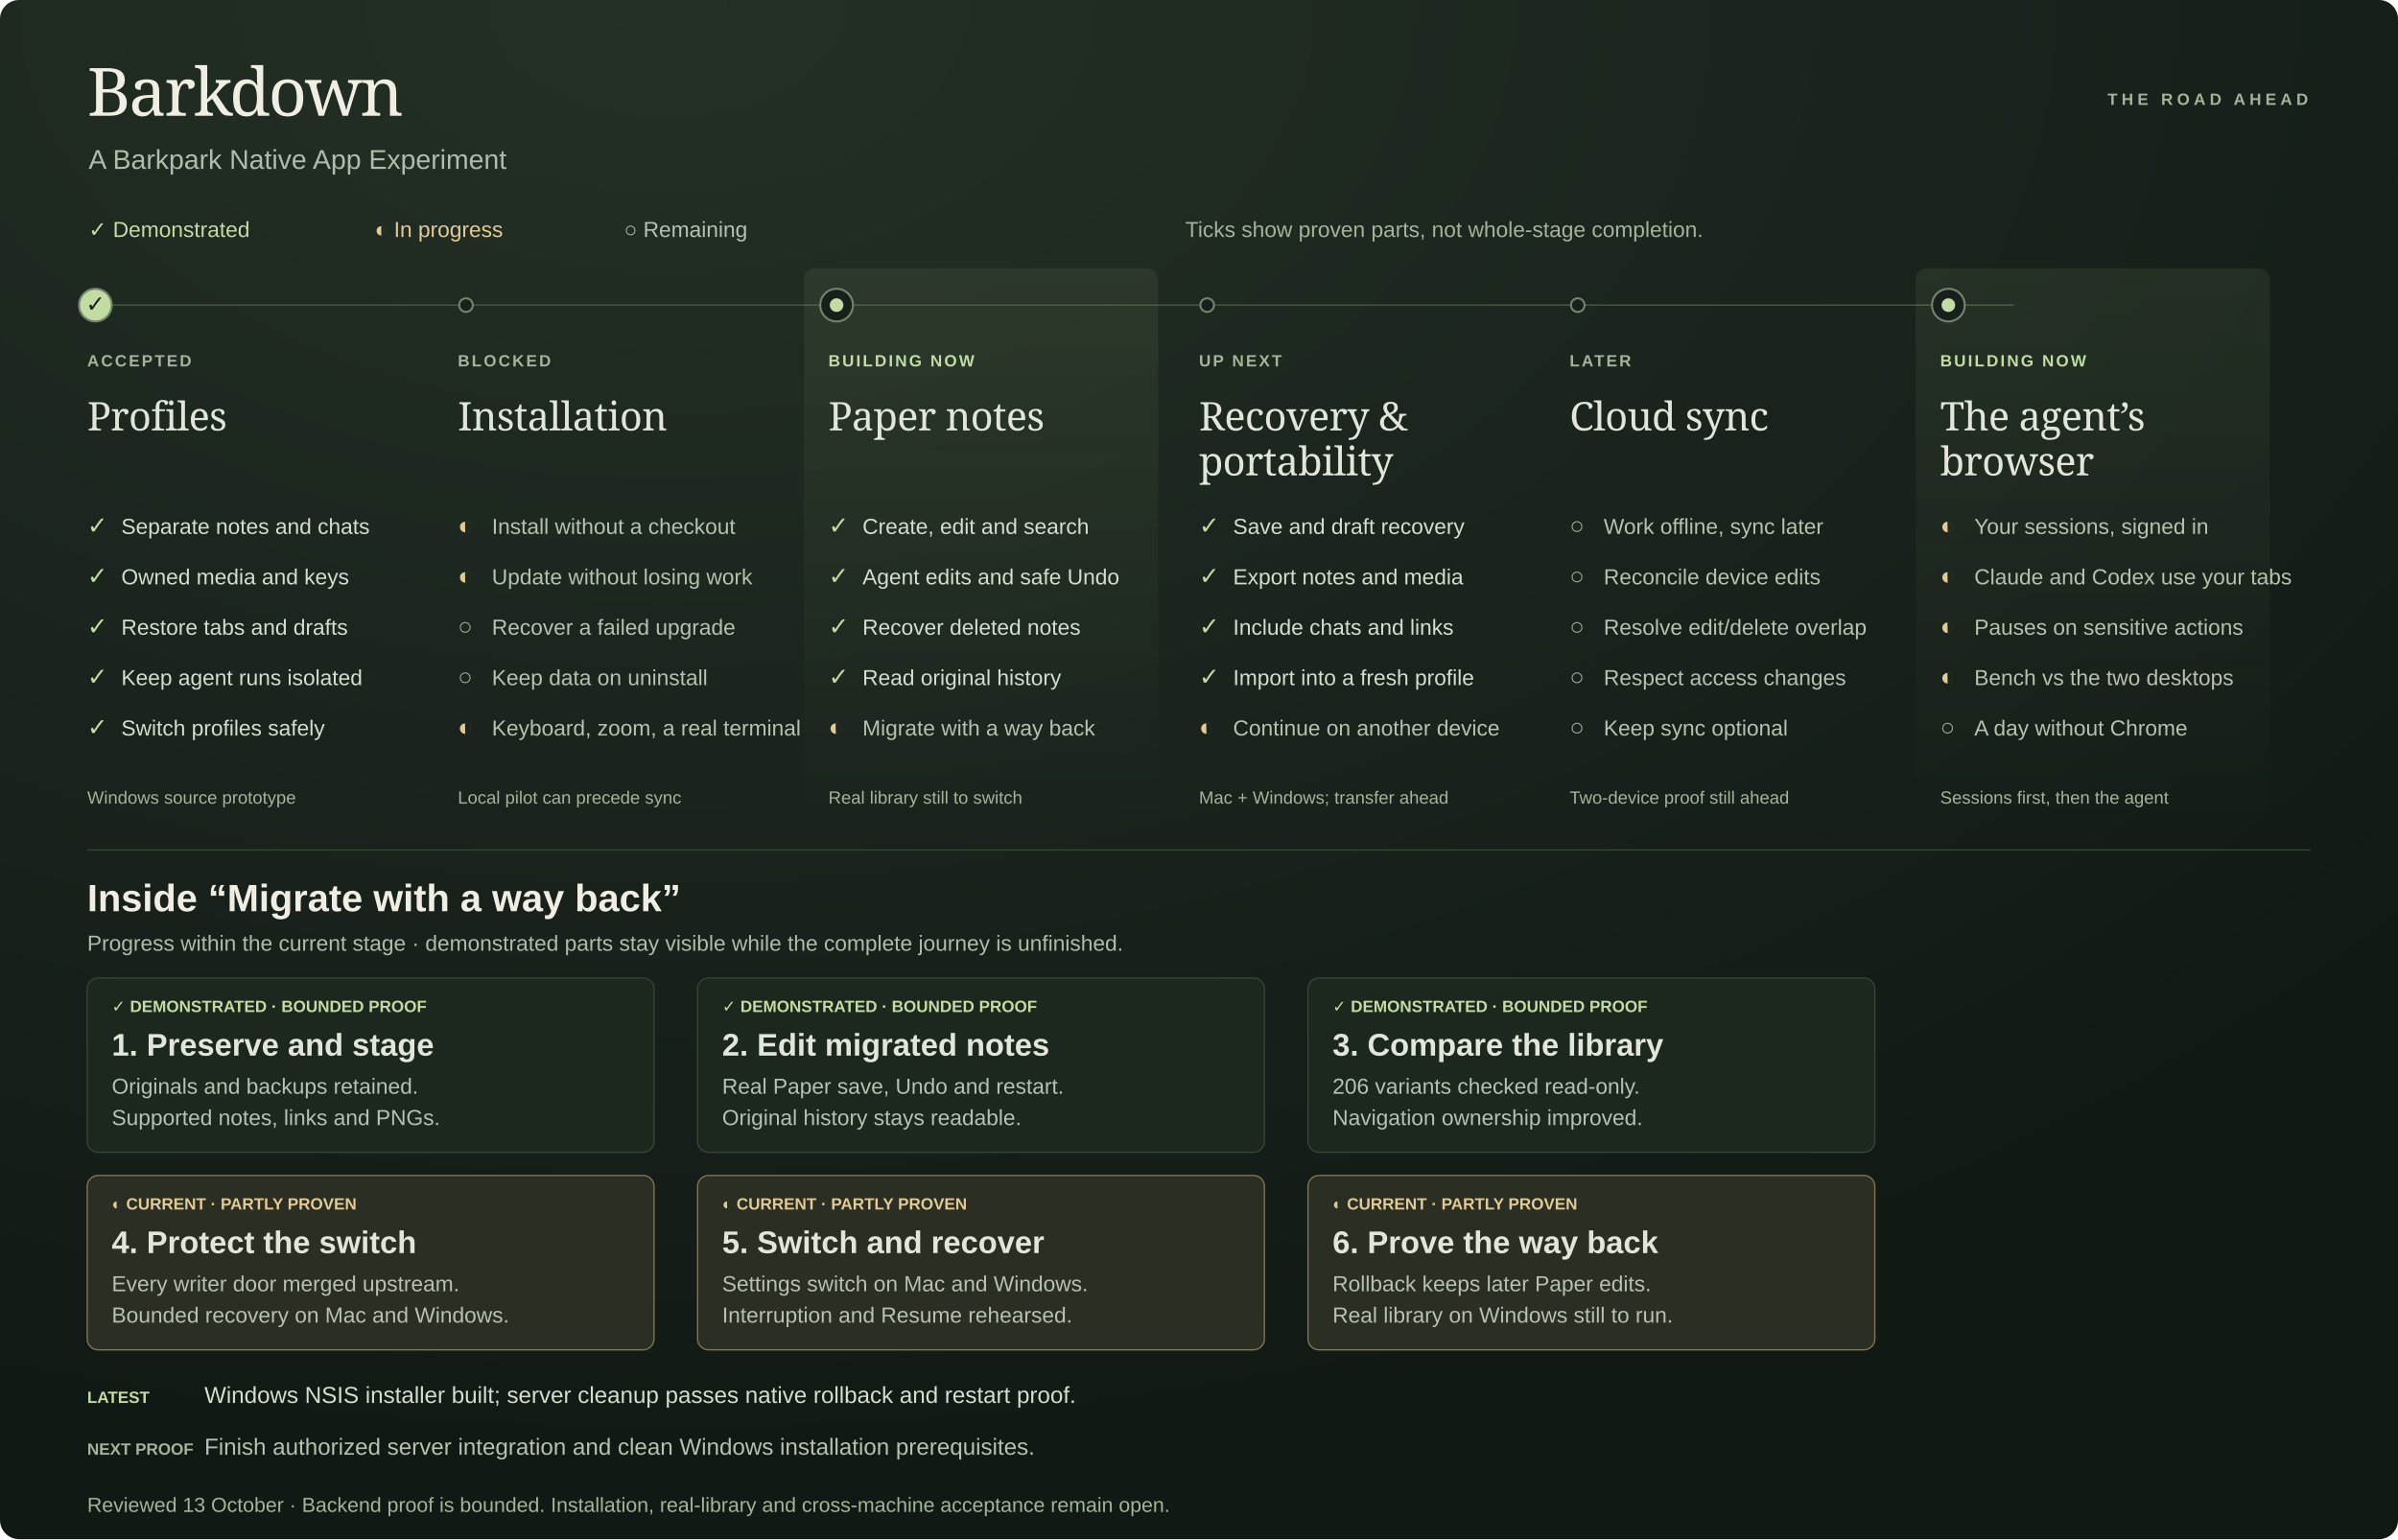
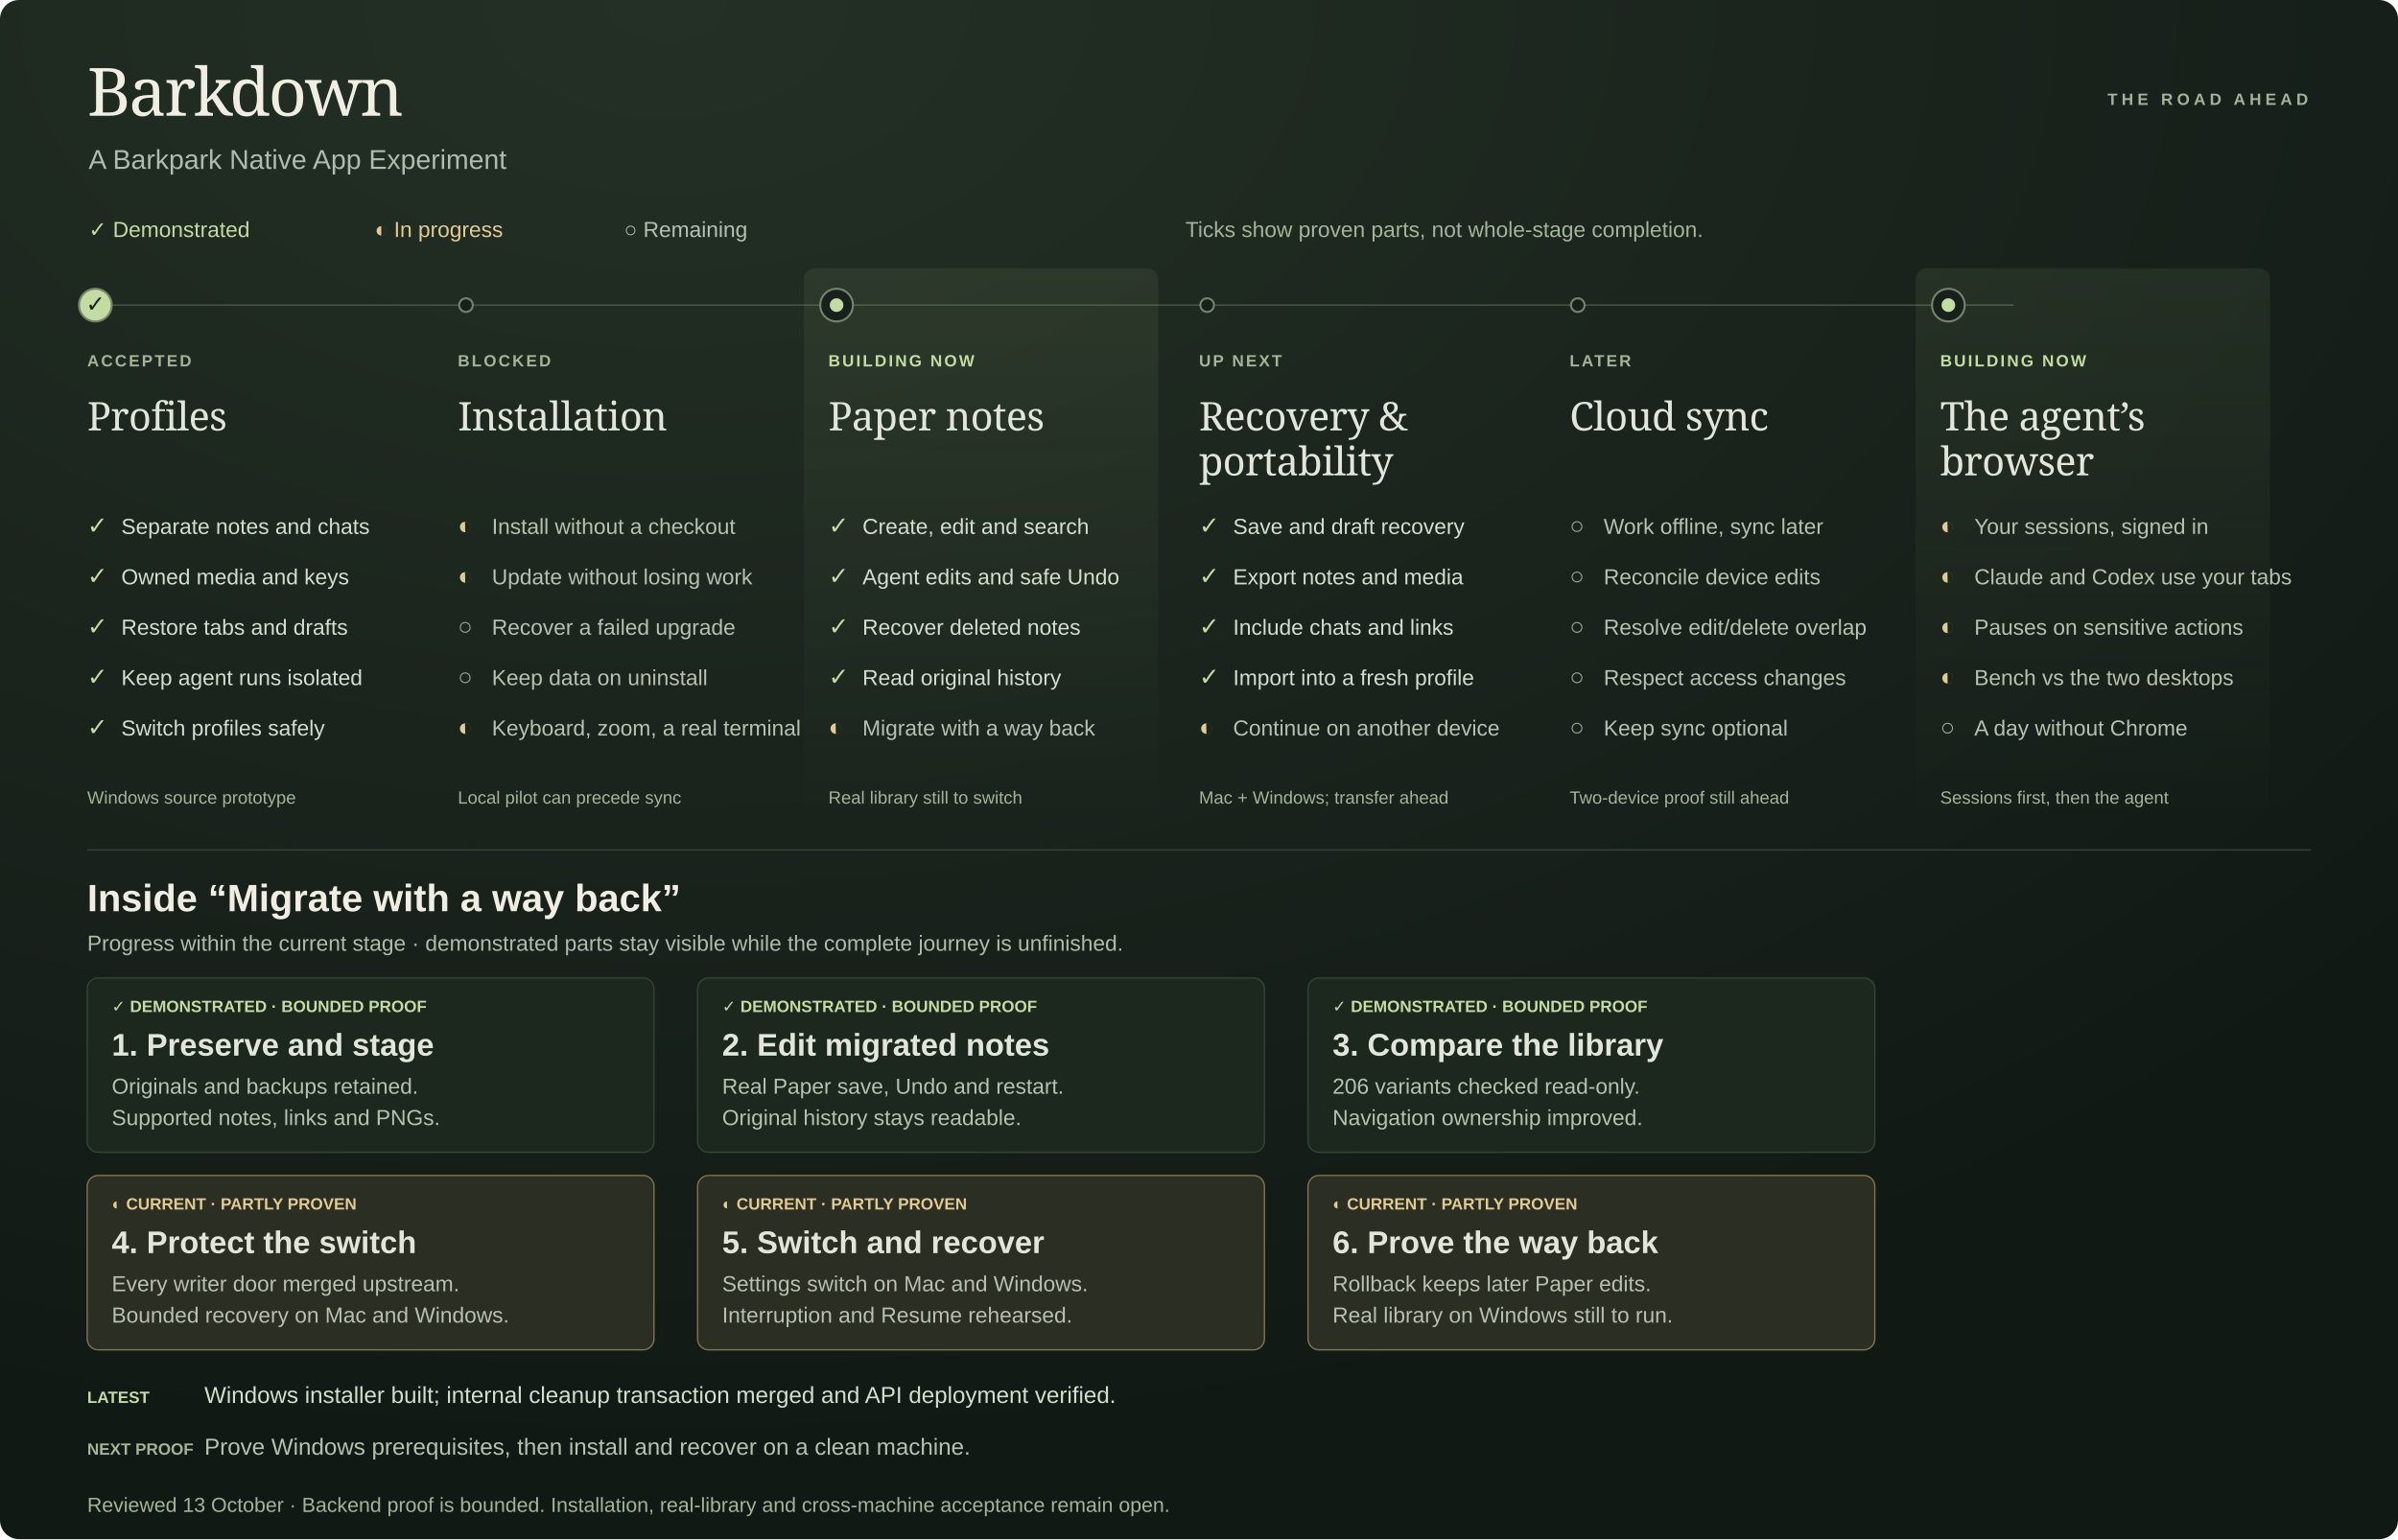
<svg xmlns="http://www.w3.org/2000/svg" width="1760" height="1130" viewBox="0 0 1760 1130" role="img" aria-labelledby="title desc">
  <defs>
    <radialGradient id="background" cx="28%" cy="0%" r="95%">
      <stop stop-color="#243025" />
      <stop offset="1" stop-color="#111915" />
    </radialGradient>
    <linearGradient id="focus" x2="0" y2="1">
      <stop stop-color="#a9c787" stop-opacity=".09" />
      <stop offset="1" stop-color="#a9c787" stop-opacity="0" />
    </linearGradient>
  </defs>
  <g font-family="Segoe UI, Arial, sans-serif">
    <rect width="1760" height="1130" rx="14" fill="url(#background)" />
    <text x="64" y="85" font-family="Georgia, serif" font-size="49" letter-spacing="-1.5" fill="#f0eee2">Barkdown</text>
    <text x="65" y="124" font-size="20" fill="#afbcaa" font-weight="400">A Barkpark Native App Experiment</text>
    <text x="1694" y="77" text-anchor="end" font-size="12" font-weight="600" letter-spacing="3" fill="#a3b49b">THE ROAD AHEAD</text>
    <text x="65" y="174" font-size="16" fill="#c2dca1" font-weight="400">✓  Demonstrated</text>
    <text x="275" y="174" font-size="16" fill="#e2ca93" font-weight="400">◐  In progress</text>
    <text x="458" y="174" font-size="16" fill="#b6c1af" font-weight="400">○  Remaining</text>
    <text x="870" y="174" font-size="16" fill="#a3b49b" font-weight="400">Ticks show proven parts, not whole-stage completion.</text>
    <path d="M70 224H1478" stroke="#475747" stroke-width="1" />
    <g data-phase="P1">
      <circle cx="70" cy="224" r="12" fill="#c2dca1" stroke="#73836c" stroke-width="1.5" />
      <text x="63" y="229" font-size="17" fill="#17201a" font-weight="600">✓</text>
      <text x="64" y="269" font-size="12" letter-spacing="1.5" font-weight="600" fill="#a3b49b">ACCEPTED</text>
      <text x="64" y="316" dy="0" font-family="Georgia, serif" font-size="29" letter-spacing="-.4" fill="#e2e6da">Profiles</text>
      <text x="64" y="392" font-size="18" fill="#c2dca1" font-weight="600">✓</text>
      <text x="89" y="392" font-size="16" fill="#d4ddce" font-weight="400">Separate notes and chats</text>
      <text x="64" y="429" font-size="18" fill="#c2dca1" font-weight="600">✓</text>
      <text x="89" y="429" font-size="16" fill="#d4ddce" font-weight="400">Owned media and keys</text>
      <text x="64" y="466" font-size="18" fill="#c2dca1" font-weight="600">✓</text>
      <text x="89" y="466" font-size="16" fill="#d4ddce" font-weight="400">Restore tabs and drafts</text>
      <text x="64" y="503" font-size="18" fill="#c2dca1" font-weight="600">✓</text>
      <text x="89" y="503" font-size="16" fill="#d4ddce" font-weight="400">Keep agent runs isolated</text>
      <text x="64" y="540" font-size="18" fill="#c2dca1" font-weight="600">✓</text>
      <text x="89" y="540" font-size="16" fill="#d4ddce" font-weight="400">Switch profiles safely</text>
      <text x="64" y="590" font-size="13" fill="#a3b49b" font-weight="400">Windows source prototype</text>
    </g>
    <g data-phase="P5">
      <circle cx="342" cy="224" r="5" fill="#17201a" stroke="#73836c" stroke-width="1.5" />
      <text x="336" y="269" font-size="12" letter-spacing="1.5" font-weight="600" fill="#a3b49b">BLOCKED</text>
      <text x="336" y="316" dy="0" font-family="Georgia, serif" font-size="29" letter-spacing="-.4" fill="#e2e6da">Installation</text>
      <text x="336" y="392" font-size="18" fill="#e2ca93" font-weight="600">◐</text>
      <text x="361" y="392" font-size="16" fill="#b6c1af" font-weight="400">Install without a checkout</text>
      <text x="336" y="429" font-size="18" fill="#e2ca93" font-weight="600">◐</text>
      <text x="361" y="429" font-size="16" fill="#b6c1af" font-weight="400">Update without losing work</text>
      <text x="336" y="466" font-size="18" fill="#9fac99" font-weight="600">○</text>
      <text x="361" y="466" font-size="16" fill="#b6c1af" font-weight="400">Recover a failed upgrade</text>
      <text x="336" y="503" font-size="18" fill="#9fac99" font-weight="600">○</text>
      <text x="361" y="503" font-size="16" fill="#b6c1af" font-weight="400">Keep data on uninstall</text>
      <text x="336" y="540" font-size="18" fill="#e2ca93" font-weight="600">◐</text>
      <text x="361" y="540" font-size="16" fill="#b6c1af" font-weight="400">Keyboard, zoom, a real terminal</text>
      <text x="336" y="590" font-size="13" fill="#a3b49b" font-weight="400">Local pilot can precede sync</text>
    </g>
    <g data-phase="P2">
      <rect x="590" y="197" width="260" height="410" rx="8" fill="url(#focus)" />
      <circle cx="614" cy="224" r="12" fill="#17201a" stroke="#73836c" stroke-width="1.5" />
      <circle cx="614" cy="224" r="5" fill="#c2dca1" />
      <text x="608" y="269" font-size="12" letter-spacing="1.5" font-weight="600" fill="#c2dca1">BUILDING NOW</text>
      <text x="608" y="316" dy="0" font-family="Georgia, serif" font-size="29" letter-spacing="-.4" fill="#e2e6da">Paper notes</text>
      <text x="608" y="392" font-size="18" fill="#c2dca1" font-weight="600">✓</text>
      <text x="633" y="392" font-size="16" fill="#d4ddce" font-weight="400">Create, edit and search</text>
      <text x="608" y="429" font-size="18" fill="#c2dca1" font-weight="600">✓</text>
      <text x="633" y="429" font-size="16" fill="#d4ddce" font-weight="400">Agent edits and safe Undo</text>
      <text x="608" y="466" font-size="18" fill="#c2dca1" font-weight="600">✓</text>
      <text x="633" y="466" font-size="16" fill="#d4ddce" font-weight="400">Recover deleted notes</text>
      <text x="608" y="503" font-size="18" fill="#c2dca1" font-weight="600">✓</text>
      <text x="633" y="503" font-size="16" fill="#d4ddce" font-weight="400">Read original history</text>
      <text x="608" y="540" font-size="18" fill="#e2ca93" font-weight="600">◐</text>
      <text x="633" y="540" font-size="16" fill="#b6c1af" font-weight="400">Migrate with a way back</text>
      <text x="608" y="590" font-size="13" fill="#a3b49b" font-weight="400">Real library still to switch</text>
    </g>
    <g data-phase="P3">
      <circle cx="886" cy="224" r="5" fill="#17201a" stroke="#73836c" stroke-width="1.5" />
      <text x="880" y="269" font-size="12" letter-spacing="1.5" font-weight="600" fill="#a3b49b">UP NEXT</text>
      <text x="880" y="316" dy="0" font-family="Georgia, serif" font-size="29" letter-spacing="-.4" fill="#e2e6da">Recovery &amp;</text>
      <text x="880" y="316" dy="33" font-family="Georgia, serif" font-size="29" letter-spacing="-.4" fill="#e2e6da">portability</text>
      <text x="880" y="392" font-size="18" fill="#c2dca1" font-weight="600">✓</text>
      <text x="905" y="392" font-size="16" fill="#d4ddce" font-weight="400">Save and draft recovery</text>
      <text x="880" y="429" font-size="18" fill="#c2dca1" font-weight="600">✓</text>
      <text x="905" y="429" font-size="16" fill="#d4ddce" font-weight="400">Export notes and media</text>
      <text x="880" y="466" font-size="18" fill="#c2dca1" font-weight="600">✓</text>
      <text x="905" y="466" font-size="16" fill="#d4ddce" font-weight="400">Include chats and links</text>
      <text x="880" y="503" font-size="18" fill="#c2dca1" font-weight="600">✓</text>
      <text x="905" y="503" font-size="16" fill="#d4ddce" font-weight="400">Import into a fresh profile</text>
      <text x="880" y="540" font-size="18" fill="#e2ca93" font-weight="600">◐</text>
      <text x="905" y="540" font-size="16" fill="#b6c1af" font-weight="400">Continue on another device</text>
      <text x="880" y="590" font-size="13" fill="#a3b49b" font-weight="400">Mac + Windows; transfer ahead</text>
    </g>
    <g data-phase="P4">
      <circle cx="1158" cy="224" r="5" fill="#17201a" stroke="#73836c" stroke-width="1.5" />
      <text x="1152" y="269" font-size="12" letter-spacing="1.5" font-weight="600" fill="#a3b49b">LATER</text>
      <text x="1152" y="316" dy="0" font-family="Georgia, serif" font-size="29" letter-spacing="-.4" fill="#e2e6da">Cloud sync</text>
      <text x="1152" y="392" font-size="18" fill="#9fac99" font-weight="600">○</text>
      <text x="1177" y="392" font-size="16" fill="#b6c1af" font-weight="400">Work offline, sync later</text>
      <text x="1152" y="429" font-size="18" fill="#9fac99" font-weight="600">○</text>
      <text x="1177" y="429" font-size="16" fill="#b6c1af" font-weight="400">Reconcile device edits</text>
      <text x="1152" y="466" font-size="18" fill="#9fac99" font-weight="600">○</text>
      <text x="1177" y="466" font-size="16" fill="#b6c1af" font-weight="400">Resolve edit/delete overlap</text>
      <text x="1152" y="503" font-size="18" fill="#9fac99" font-weight="600">○</text>
      <text x="1177" y="503" font-size="16" fill="#b6c1af" font-weight="400">Respect access changes</text>
      <text x="1152" y="540" font-size="18" fill="#9fac99" font-weight="600">○</text>
      <text x="1177" y="540" font-size="16" fill="#b6c1af" font-weight="400">Keep sync optional</text>
      <text x="1152" y="590" font-size="13" fill="#a3b49b" font-weight="400">Two-device proof still ahead</text>
    </g>
    <g data-phase="P6">
      <rect x="1406" y="197" width="260" height="410" rx="8" fill="url(#focus)" />
      <circle cx="1430" cy="224" r="12" fill="#17201a" stroke="#73836c" stroke-width="1.5" />
      <circle cx="1430" cy="224" r="5" fill="#c2dca1" />
      <text x="1424" y="269" font-size="12" letter-spacing="1.5" font-weight="600" fill="#c2dca1">BUILDING NOW</text>
      <text x="1424" y="316" dy="0" font-family="Georgia, serif" font-size="29" letter-spacing="-.4" fill="#e2e6da">The agent’s</text>
      <text x="1424" y="316" dy="33" font-family="Georgia, serif" font-size="29" letter-spacing="-.4" fill="#e2e6da">browser</text>
      <text x="1424" y="392" font-size="18" fill="#e2ca93" font-weight="600">◐</text>
      <text x="1449" y="392" font-size="16" fill="#b6c1af" font-weight="400">Your sessions, signed in</text>
      <text x="1424" y="429" font-size="18" fill="#e2ca93" font-weight="600">◐</text>
      <text x="1449" y="429" font-size="16" fill="#b6c1af" font-weight="400">Claude and Codex use your tabs</text>
      <text x="1424" y="466" font-size="18" fill="#e2ca93" font-weight="600">◐</text>
      <text x="1449" y="466" font-size="16" fill="#b6c1af" font-weight="400">Pauses on sensitive actions</text>
      <text x="1424" y="503" font-size="18" fill="#e2ca93" font-weight="600">◐</text>
      <text x="1449" y="503" font-size="16" fill="#b6c1af" font-weight="400">Bench vs the two desktops</text>
      <text x="1424" y="540" font-size="18" fill="#9fac99" font-weight="600">○</text>
      <text x="1449" y="540" font-size="16" fill="#b6c1af" font-weight="400">A day without Chrome</text>
      <text x="1424" y="590" font-size="13" fill="#a3b49b" font-weight="400">Sessions first, then the agent</text>
    </g>
    <path d="M64 624H1696" stroke="#344435" />
    <text x="64" y="669" font-size="28" fill="#f0eee2" font-weight="600">Inside “Migrate with a way back”</text>
    <text x="64" y="698" font-size="16" fill="#afbcaa" font-weight="400">Progress within the current stage · demonstrated parts stay visible while the complete journey is unfinished.</text>
    <g data-migration-step="1">
      <rect x="64" y="718" width="416" height="128" rx="8" fill="#1c271e" stroke="#344435" />
      <text x="82" y="743" font-size="12" fill="#c2dca1" font-weight="600">✓  DEMONSTRATED · BOUNDED PROOF</text>
      <text x="82" y="775" font-size="23" fill="#e2e6da" font-weight="600">1. Preserve and stage</text>
      <text x="82" y="803" font-size="16" fill="#b6c1af" font-weight="400">Originals and backups retained.</text>
      <text x="82" y="826" font-size="16" fill="#b6c1af" font-weight="400">Supported notes, links and PNGs.</text>
    </g>
    <g data-migration-step="2">
      <rect x="512" y="718" width="416" height="128" rx="8" fill="#1c271e" stroke="#344435" />
      <text x="530" y="743" font-size="12" fill="#c2dca1" font-weight="600">✓  DEMONSTRATED · BOUNDED PROOF</text>
      <text x="530" y="775" font-size="23" fill="#e2e6da" font-weight="600">2. Edit migrated notes</text>
      <text x="530" y="803" font-size="16" fill="#b6c1af" font-weight="400">Real Paper save, Undo and restart.</text>
      <text x="530" y="826" font-size="16" fill="#b6c1af" font-weight="400">Original history stays readable.</text>
    </g>
    <g data-migration-step="3">
      <rect x="960" y="718" width="416" height="128" rx="8" fill="#1c271e" stroke="#344435" />
      <text x="978" y="743" font-size="12" fill="#c2dca1" font-weight="600">✓  DEMONSTRATED · BOUNDED PROOF</text>
      <text x="978" y="775" font-size="23" fill="#e2e6da" font-weight="600">3. Compare the library</text>
      <text x="978" y="803" font-size="16" fill="#b6c1af" font-weight="400">206 variants checked read-only.</text>
      <text x="978" y="826" font-size="16" fill="#b6c1af" font-weight="400">Navigation ownership improved.</text>
    </g>
    <g data-migration-step="4">
      <rect x="64" y="863" width="416" height="128" rx="8" fill="#2b2e22" stroke="#82734e" />
      <text x="82" y="888" font-size="12" fill="#e2ca93" font-weight="600">◐  CURRENT · PARTLY PROVEN</text>
      <text x="82" y="920" font-size="23" fill="#e2e6da" font-weight="600">4. Protect the switch</text>
      <text x="82" y="948" font-size="16" fill="#b6c1af" font-weight="400">Every writer door merged upstream.</text>
      <text x="82" y="971" font-size="16" fill="#b6c1af" font-weight="400">Bounded recovery on Mac and Windows.</text>
    </g>
    <g data-migration-step="5">
      <rect x="512" y="863" width="416" height="128" rx="8" fill="#2b2e22" stroke="#82734e" />
      <text x="530" y="888" font-size="12" fill="#e2ca93" font-weight="600">◐  CURRENT · PARTLY PROVEN</text>
      <text x="530" y="920" font-size="23" fill="#e2e6da" font-weight="600">5. Switch and recover</text>
      <text x="530" y="948" font-size="16" fill="#b6c1af" font-weight="400">Settings switch on Mac and Windows.</text>
      <text x="530" y="971" font-size="16" fill="#b6c1af" font-weight="400">Interruption and Resume rehearsed.</text>
    </g>
    <g data-migration-step="6">
      <rect x="960" y="863" width="416" height="128" rx="8" fill="#2b2e22" stroke="#82734e" />
      <text x="978" y="888" font-size="12" fill="#e2ca93" font-weight="600">◐  CURRENT · PARTLY PROVEN</text>
      <text x="978" y="920" font-size="23" fill="#e2e6da" font-weight="600">6. Prove the way back</text>
      <text x="978" y="948" font-size="16" fill="#b6c1af" font-weight="400">Rollback keeps later Paper edits.</text>
      <text x="978" y="971" font-size="16" fill="#b6c1af" font-weight="400">Real library on Windows still to run.</text>
    </g>
    <text x="64" y="1030" font-size="12" fill="#c2dca1" font-weight="600">LATEST</text>
-     <text x="150" y="1030" font-size="17" fill="#d4ddce" font-weight="400">Windows NSIS installer built; server cleanup passes native rollback and restart proof.</text>
+     <text x="150" y="1030" font-size="17" fill="#d4ddce" font-weight="400">Windows installer built; internal cleanup transaction merged and API deployment verified.</text>
    <text x="64" y="1068" font-size="12" fill="#a3b49b" font-weight="600">NEXT PROOF</text>
-     <text x="150" y="1068" font-size="17" fill="#b6c1af" font-weight="400">Finish authorized server integration and clean Windows installation prerequisites.</text>
+     <text x="150" y="1068" font-size="17" fill="#b6c1af" font-weight="400">Prove Windows prerequisites, then install and recover on a clean machine.</text>
    <text x="64" y="1110" font-size="15" fill="#a3b49b" font-weight="400">Reviewed 13 October · Backend proof is bounded. Installation, real-library and cross-machine acceptance remain open.</text>
  </g>
</svg>
